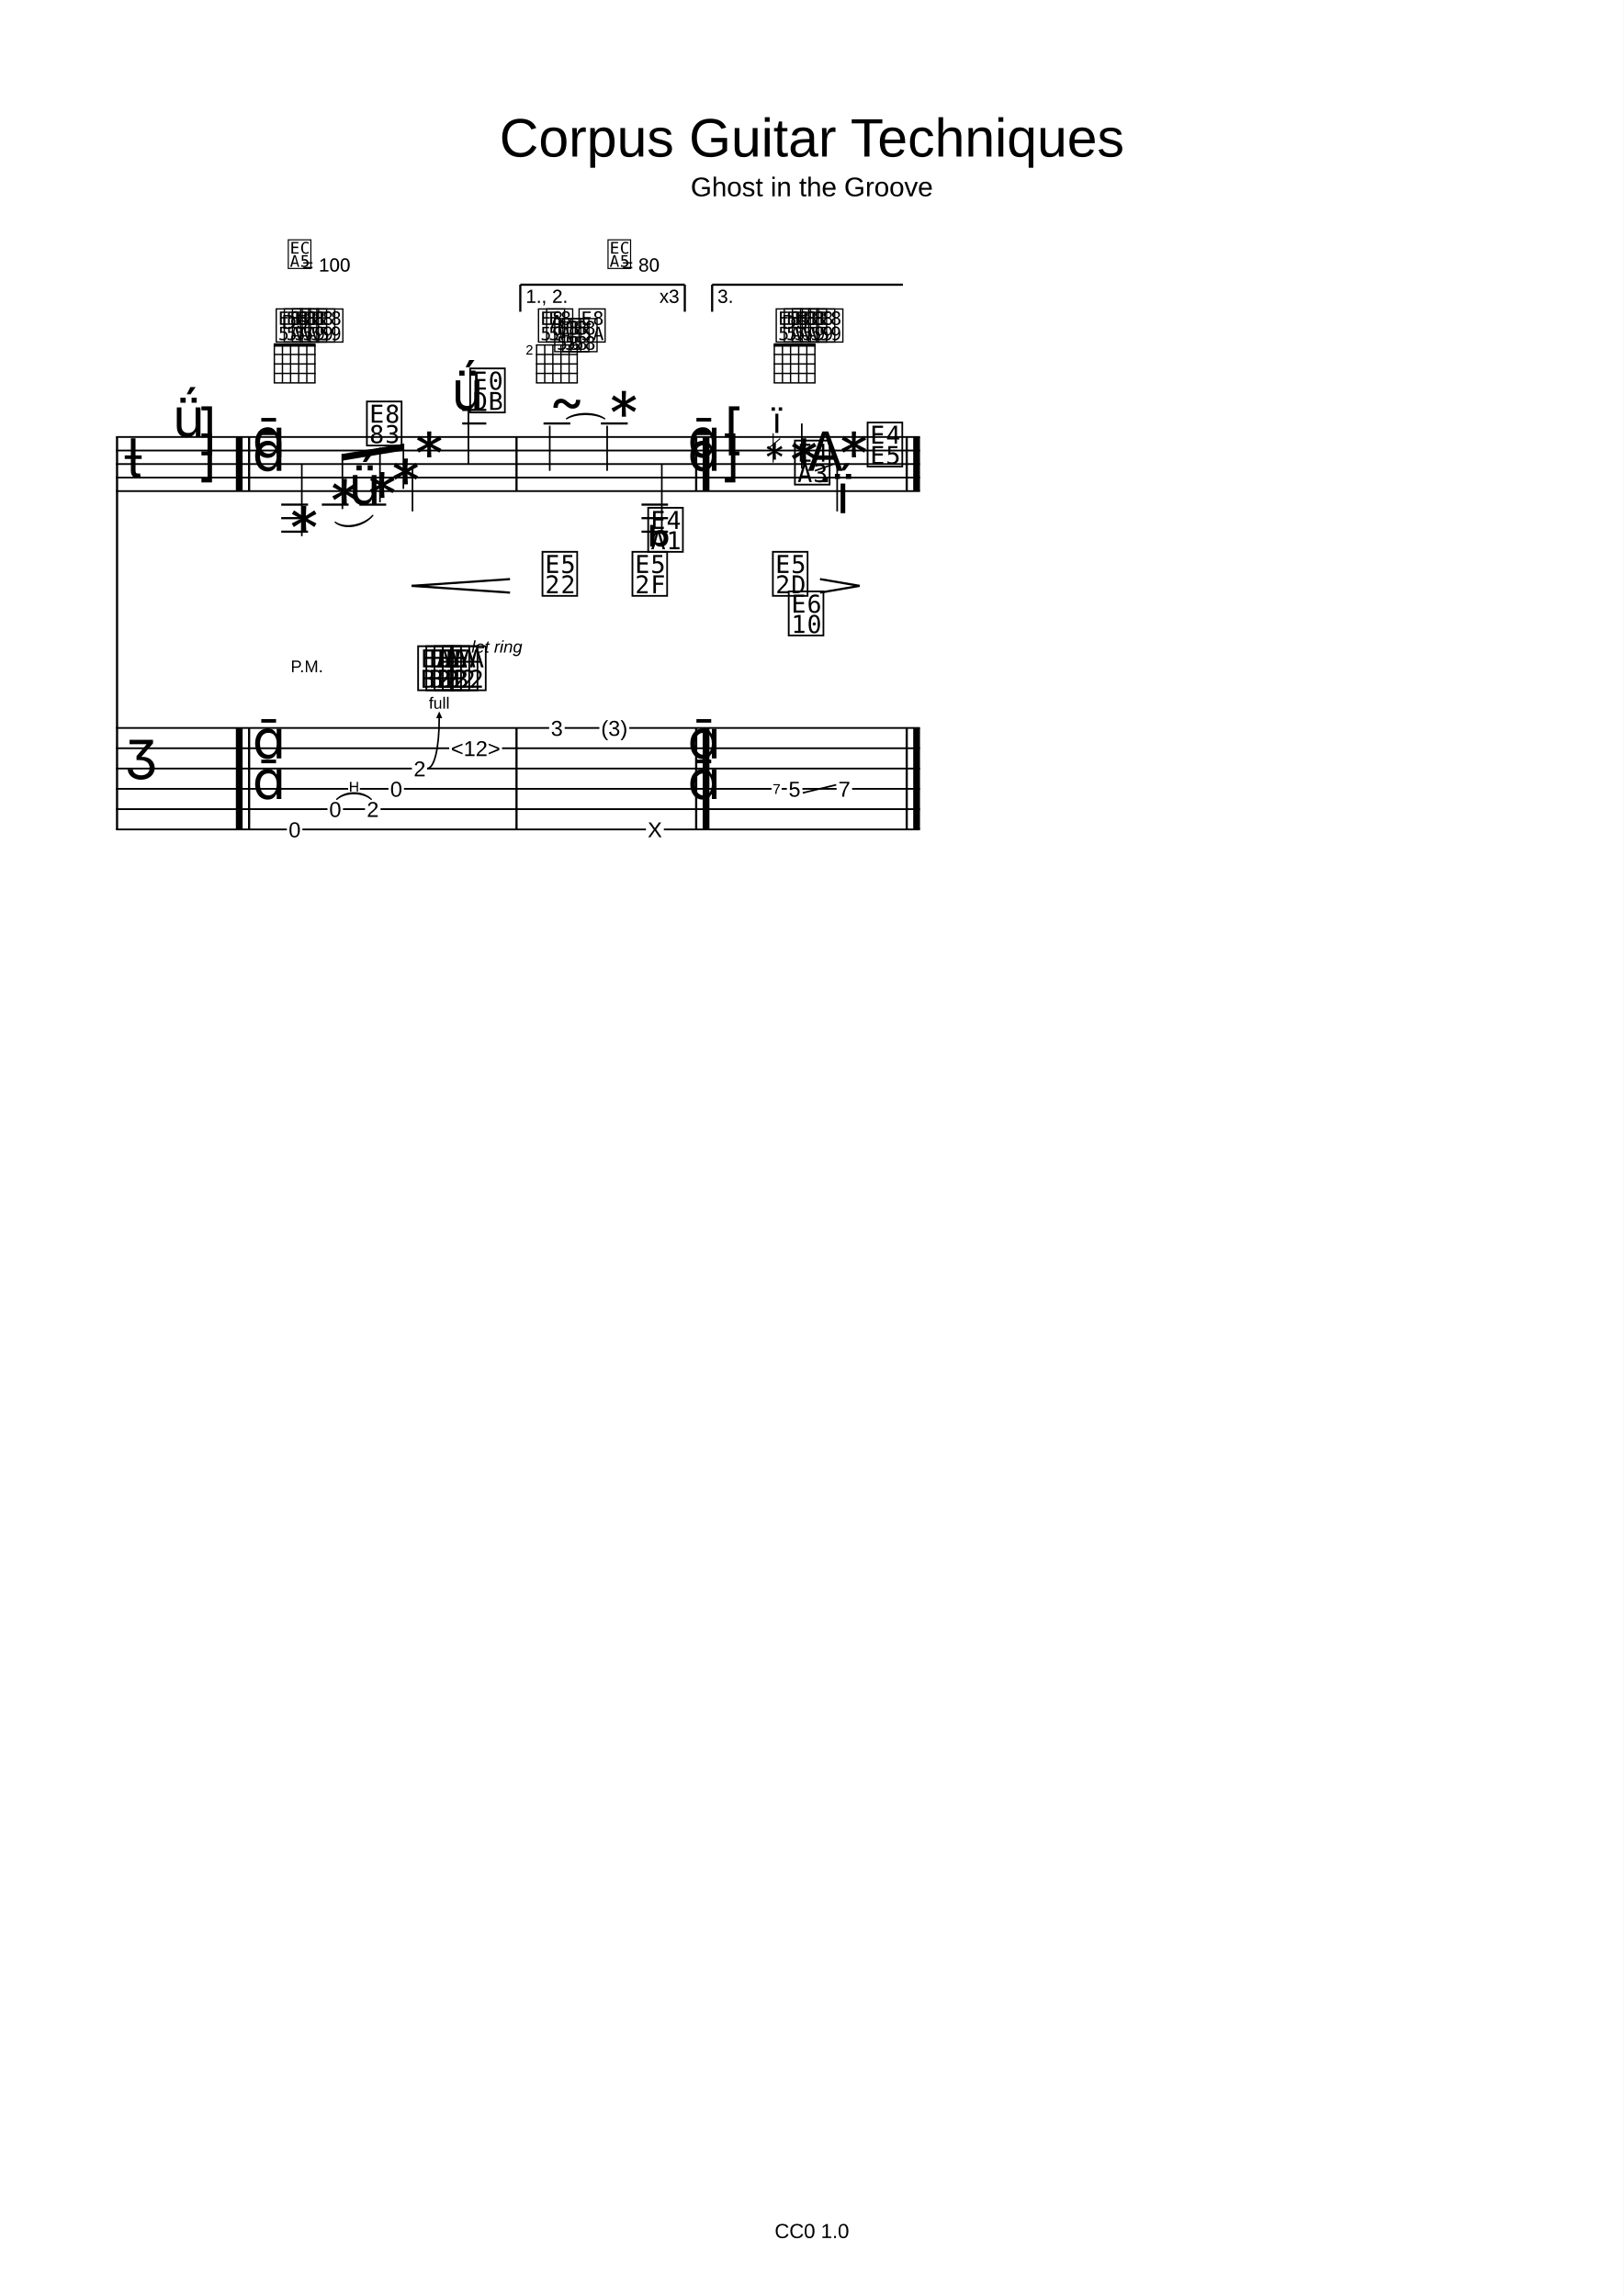
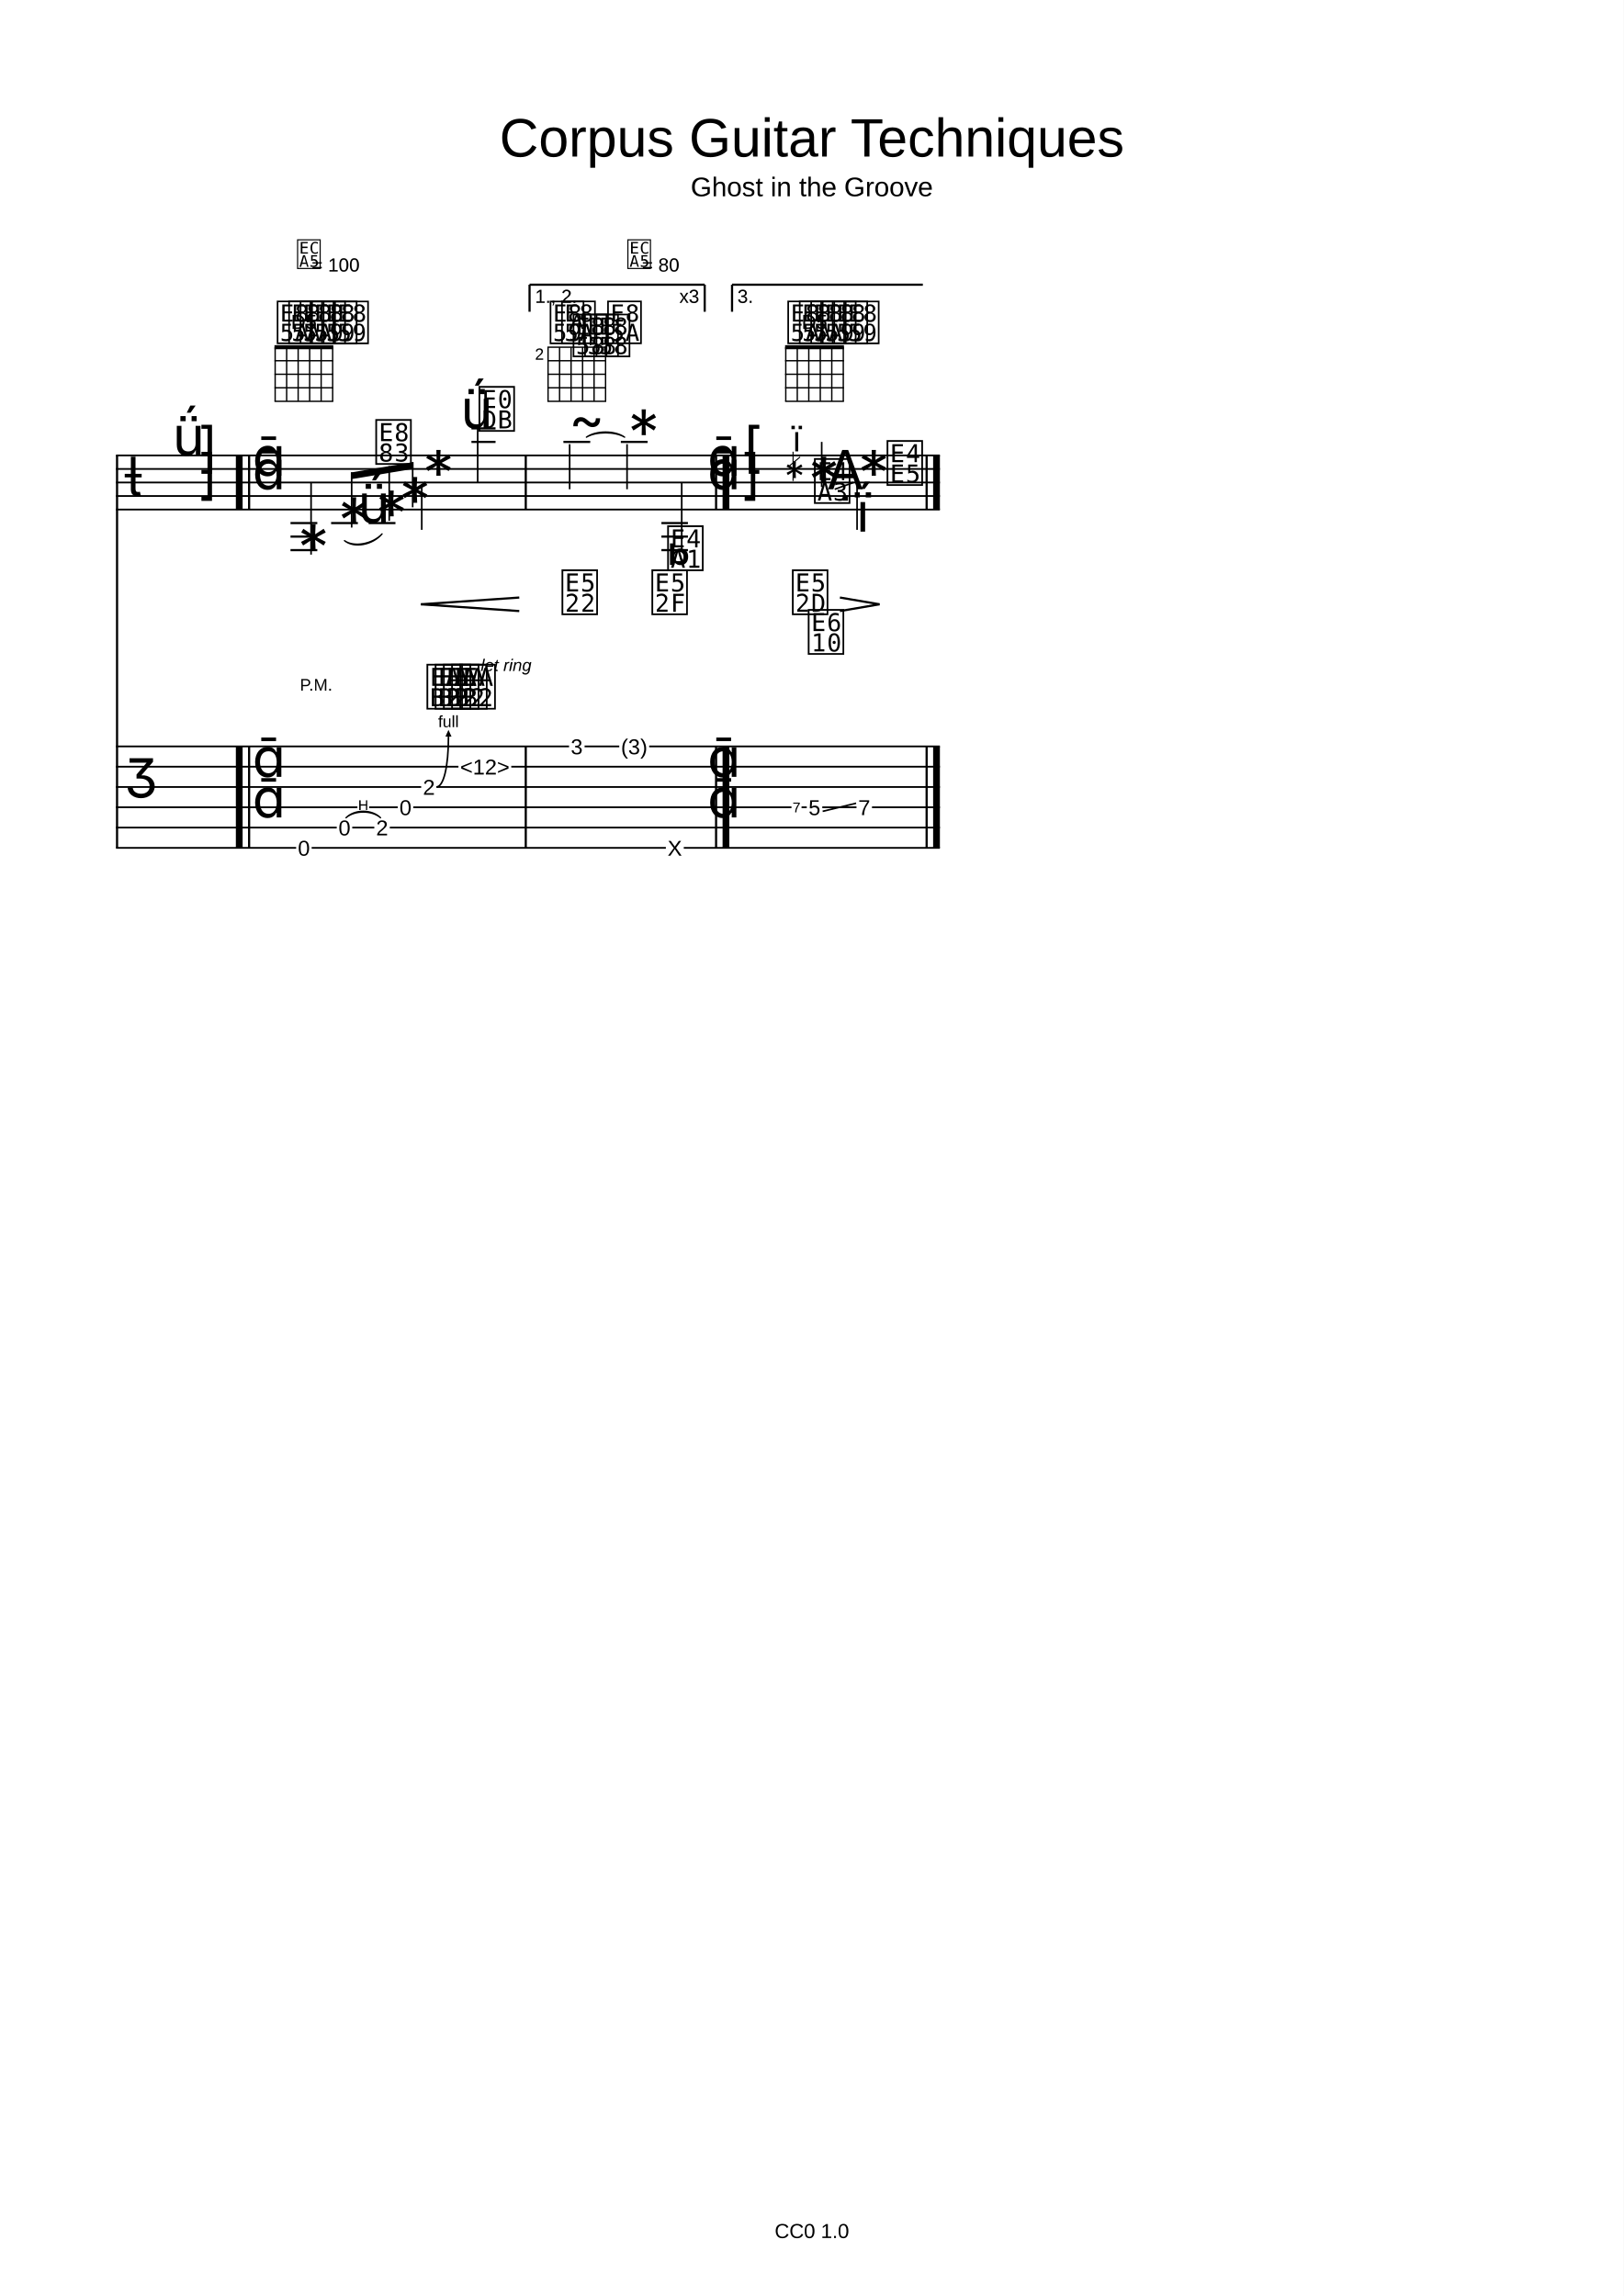
<svg xmlns="http://www.w3.org/2000/svg" width="1200" height="1697.143" viewBox="0 0 120 169.714">
  <style>@font-face{font-family:"Bravura";src:url("Bravura.otf")}text{font-family:"Bravura";font-size:4px}text.t{font-family:Arial,Helvetica,sans-serif}</style>
  <rect x="0" y="0" width="120" height="169.714" fill="white" />
  <g fill="black" stroke="black">
-     <line class="staffLine" x1="8.571" y1="32.301" x2="67.992" y2="32.301" stroke-width="0.13" />
-     <line class="staffLine" x1="8.571" y1="33.301" x2="67.992" y2="33.301" stroke-width="0.13" />
-     <line class="staffLine" x1="8.571" y1="34.301" x2="67.992" y2="34.301" stroke-width="0.13" />
-     <line class="staffLine" x1="8.571" y1="35.301" x2="67.992" y2="35.301" stroke-width="0.13" />
-     <line class="staffLine" x1="8.571" y1="36.301" x2="67.992" y2="36.301" stroke-width="0.13" />
-     <line class="barline" x1="17.681" y1="32.301" x2="17.681" y2="36.301" stroke-width="0.5" />
-     <line class="barline" x1="18.411" y1="32.301" x2="18.411" y2="36.301" stroke-width="0.16" />
-     <line class="ledgerLine" x1="20.785" y1="37.301" x2="22.765" y2="37.301" stroke-width="0.16" />
-     <line class="ledgerLine" x1="20.785" y1="38.301" x2="22.765" y2="38.301" stroke-width="0.16" />
-     <line class="ledgerLine" x1="20.785" y1="39.301" x2="22.765" y2="39.301" stroke-width="0.16" />
-     <line class="stem" x1="22.305" y1="39.633" x2="22.305" y2="34.301" stroke-width="0.12" />
-     <line class="ledgerLine" x1="23.785" y1="37.301" x2="25.765" y2="37.301" stroke-width="0.16" />
-     <line class="ledgerLine" x1="26.561" y1="37.301" x2="28.541" y2="37.301" stroke-width="0.16" />
-     <line class="stem" x1="30.485" y1="34.469" x2="30.485" y2="37.801" stroke-width="0.12" />
-     <line class="ledgerLine" x1="34.159" y1="31.301" x2="35.939" y2="31.301" stroke-width="0.16" />
-     <line class="ledgerLine" x1="34.159" y1="30.301" x2="35.939" y2="30.301" stroke-width="0.16" />
-     <line class="stem" x1="34.619" y1="30.301" x2="34.619" y2="34.301" stroke-width="0.12" />
-     <line class="stem" x1="25.305" y1="37.633" x2="25.305" y2="33.551" stroke-width="0.12" />
-     <line class="stem" x1="28.081" y1="37.133" x2="28.081" y2="33.089" stroke-width="0.12" />
-     <line class="stem" x1="29.813" y1="36.133" x2="29.813" y2="32.801" stroke-width="0.12" />
-     <line class="barline" x1="38.173" y1="32.301" x2="38.173" y2="36.301" stroke-width="0.16" />
-     <line class="ledgerLine" x1="40.169" y1="31.301" x2="42.149" y2="31.301" stroke-width="0.16" />
-     <line class="stem" x1="40.629" y1="31.469" x2="40.629" y2="34.801" stroke-width="0.12" />
-     <line class="ledgerLine" x1="44.411" y1="31.301" x2="46.391" y2="31.301" stroke-width="0.16" />
-     <line class="stem" x1="44.871" y1="31.469" x2="44.871" y2="34.801" stroke-width="0.12" />
-     <line class="ledgerLine" x1="47.411" y1="37.301" x2="49.371" y2="37.301" stroke-width="0.16" />
-     <line class="ledgerLine" x1="47.411" y1="38.301" x2="49.371" y2="38.301" stroke-width="0.16" />
-     <line class="ledgerLine" x1="47.411" y1="39.301" x2="49.371" y2="39.301" stroke-width="0.16" />
-     <line class="stem" x1="48.911" y1="39.357" x2="48.911" y2="34.301" stroke-width="0.12" />
-     <line class="barline" x1="51.451" y1="32.301" x2="51.451" y2="36.301" stroke-width="0.16" />
-     <line class="barline" x1="52.181" y1="32.301" x2="52.181" y2="36.301" stroke-width="0.5" />
-     <line class="stem" x1="59.257" y1="34.633" x2="59.257" y2="31.301" stroke-width="0.12" />
-     <line class="stem" x1="57.139" y1="34.192" x2="57.139" y2="32.026" stroke-width="0.078" />
-     <line class="flag" x1="56.879" y1="33.066" x2="57.659" y2="32.416" stroke-width="0.078" />
-     <line class="stem" x1="61.871" y1="34.469" x2="61.871" y2="37.801" stroke-width="0.12" />
-     <line class="slide" x1="60.217" y1="34.801" x2="61.611" y2="34.301" stroke-width="0.12" />
-     <line class="barline" x1="67.012" y1="32.301" x2="67.012" y2="36.301" stroke-width="0.16" />
-     <line class="barline" x1="67.742" y1="32.301" x2="67.742" y2="36.301" stroke-width="0.5" />
-     <line class="chord" x1="23.275" y1="25.501" x2="23.275" y2="28.301" stroke-width="0.1" />
-     <line class="chord" x1="22.675" y1="25.501" x2="22.675" y2="28.301" stroke-width="0.1" />
-     <line class="chord" x1="22.075" y1="25.501" x2="22.075" y2="28.301" stroke-width="0.1" />
-     <line class="chord" x1="21.475" y1="25.501" x2="21.475" y2="28.301" stroke-width="0.1" />
-     <line class="chord" x1="20.875" y1="25.501" x2="20.875" y2="28.301" stroke-width="0.1" />
-     <line class="chord" x1="20.275" y1="25.501" x2="20.275" y2="28.301" stroke-width="0.1" />
-     <line class="chord" x1="20.225" y1="25.501" x2="23.325" y2="25.501" stroke-width="0.25" />
-     <line class="chord" x1="20.225" y1="26.201" x2="23.325" y2="26.201" stroke-width="0.1" />
-     <line class="chord" x1="20.225" y1="26.901" x2="23.325" y2="26.901" stroke-width="0.1" />
-     <line class="chord" x1="20.225" y1="27.601" x2="23.325" y2="27.601" stroke-width="0.1" />
-     <line class="chord" x1="20.225" y1="28.301" x2="23.325" y2="28.301" stroke-width="0.1" />
-     <line class="chord" x1="42.659" y1="25.501" x2="42.659" y2="28.301" stroke-width="0.1" />
-     <line class="chord" x1="42.059" y1="25.501" x2="42.059" y2="28.301" stroke-width="0.1" />
-     <line class="chord" x1="41.459" y1="25.501" x2="41.459" y2="28.301" stroke-width="0.1" />
-     <line class="chord" x1="40.859" y1="25.501" x2="40.859" y2="28.301" stroke-width="0.1" />
-     <line class="chord" x1="40.259" y1="25.501" x2="40.259" y2="28.301" stroke-width="0.1" />
-     <line class="chord" x1="39.659" y1="25.501" x2="39.659" y2="28.301" stroke-width="0.1" />
-     <line class="chord" x1="39.609" y1="25.501" x2="42.709" y2="25.501" stroke-width="0.1" />
-     <line class="chord" x1="39.609" y1="26.201" x2="42.709" y2="26.201" stroke-width="0.1" />
-     <line class="chord" x1="39.609" y1="26.901" x2="42.709" y2="26.901" stroke-width="0.1" />
-     <line class="chord" x1="39.609" y1="27.601" x2="42.709" y2="27.601" stroke-width="0.1" />
-     <line class="chord" x1="39.609" y1="28.301" x2="42.709" y2="28.301" stroke-width="0.1" />
-     <line class="chord" x1="60.227" y1="25.501" x2="60.227" y2="28.301" stroke-width="0.1" />
-     <line class="chord" x1="59.627" y1="25.501" x2="59.627" y2="28.301" stroke-width="0.1" />
-     <line class="chord" x1="59.027" y1="25.501" x2="59.027" y2="28.301" stroke-width="0.1" />
-     <line class="chord" x1="58.427" y1="25.501" x2="58.427" y2="28.301" stroke-width="0.1" />
-     <line class="chord" x1="57.827" y1="25.501" x2="57.827" y2="28.301" stroke-width="0.1" />
-     <line class="chord" x1="57.227" y1="25.501" x2="57.227" y2="28.301" stroke-width="0.1" />
-     <line class="chord" x1="57.177" y1="25.501" x2="60.277" y2="25.501" stroke-width="0.25" />
-     <line class="chord" x1="57.177" y1="26.201" x2="60.277" y2="26.201" stroke-width="0.1" />
-     <line class="chord" x1="57.177" y1="26.901" x2="60.277" y2="26.901" stroke-width="0.1" />
-     <line class="chord" x1="57.177" y1="27.601" x2="60.277" y2="27.601" stroke-width="0.1" />
-     <line class="chord" x1="57.177" y1="28.301" x2="60.277" y2="28.301" stroke-width="0.1" />
-     <line class="hairpin" x1="30.425" y1="43.305" x2="37.693" y2="42.805" stroke-width="0.16" />
-     <line class="hairpin" x1="30.425" y1="43.305" x2="37.693" y2="43.805" stroke-width="0.16" />
-     <line class="hairpin" x1="60.603" y1="42.805" x2="63.532" y2="43.305" stroke-width="0.16" />
-     <line class="hairpin" x1="60.603" y1="43.805" x2="63.532" y2="43.305" stroke-width="0.16" />
-     <line class="staffLine" x1="8.571" y1="53.809" x2="67.992" y2="53.809" stroke-width="0.13" />
-     <line class="staffLine" x1="8.571" y1="55.309" x2="67.992" y2="55.309" stroke-width="0.13" />
-     <line class="staffLine" x1="8.571" y1="56.809" x2="67.992" y2="56.809" stroke-width="0.13" />
-     <line class="staffLine" x1="8.571" y1="58.309" x2="67.992" y2="58.309" stroke-width="0.13" />
-     <line class="staffLine" x1="8.571" y1="59.809" x2="67.992" y2="59.809" stroke-width="0.13" />
-     <line class="staffLine" x1="8.571" y1="61.309" x2="67.992" y2="61.309" stroke-width="0.13" />
-     <line class="barline" x1="17.681" y1="53.809" x2="17.681" y2="61.309" stroke-width="0.5" />
-     <line class="barline" x1="18.411" y1="53.809" x2="18.411" y2="61.309" stroke-width="0.16" />
-     <line class="barline" x1="38.173" y1="53.809" x2="38.173" y2="61.309" stroke-width="0.16" />
-     <line class="barline" x1="51.451" y1="53.809" x2="51.451" y2="61.309" stroke-width="0.16" />
-     <line class="barline" x1="52.181" y1="53.809" x2="52.181" y2="61.309" stroke-width="0.5" />
-     <line class="slide" x1="59.322" y1="58.609" x2="61.806" y2="58.009" stroke-width="0.12" />
-     <line class="barline" x1="67.012" y1="53.809" x2="67.012" y2="61.309" stroke-width="0.16" />
-     <line class="barline" x1="67.742" y1="53.809" x2="67.742" y2="61.309" stroke-width="0.5" />
-     <line class="volta" x1="38.453" y1="21.044" x2="50.611" y2="21.044" stroke-width="0.16" />
-     <line class="volta" x1="38.453" y1="21.044" x2="38.453" y2="23.044" stroke-width="0.16" />
-     <line class="volta" x1="50.611" y1="21.044" x2="50.611" y2="23.044" stroke-width="0.16" />
-     <line class="volta" x1="52.631" y1="21.044" x2="66.732" y2="21.044" stroke-width="0.16" />
-     <line class="volta" x1="52.631" y1="21.044" x2="52.631" y2="23.044" stroke-width="0.16" />
-     <line class="barline" x1="8.651" y1="32.301" x2="8.651" y2="61.309" stroke-width="0.16" />
-     <polygon class="beam" stroke="none" points="25.245,33.561 29.873,32.791 29.873,33.291 25.245,34.061" />
-     <text class="clef" x="9.171" y="35.301" stroke="none"></text>
-     <text class="keySignature" x="12.755" y="32.301" stroke="none"></text>
-     <text class="timeSignature" x="14.651" y="33.301" stroke="none"></text>
-     <text class="timeSignature" x="14.651" y="35.301" stroke="none"></text>
-     <text class="repeat" x="18.651" y="33.801" stroke="none"></text>
-     <text class="repeat" x="18.651" y="34.801" stroke="none"></text>
-     <text class="notehead" x="21.185" y="39.801" stroke="none"></text>
-     <text class="notehead" x="24.185" y="37.801" stroke="none"></text>
-     <text class="notehead" x="26.961" y="37.301" stroke="none"></text>
-     <text class="accidental" x="25.765" y="37.301" stroke="none"></text>
-     <text class="notehead" x="28.693" y="36.301" stroke="none"></text>
-     <text class="notehead" x="30.425" y="34.301" stroke="none"></text>
-     <text class="notehead" x="34.559" y="30.301" stroke="none"></text>
-     <text class="accidental" x="33.363" y="30.301" stroke="none"></text>
-     <text class="tuplet" x="26.927" y="32.744" stroke="none"></text>
-     <text class="notehead" x="40.569" y="31.301" stroke="none"></text>
-     <text class="notehead" x="44.811" y="31.301" stroke="none"></text>
-     <text class="notehead" x="47.811" y="39.801" stroke="none"></text>
-     <text class="articulation" x="47.713" y="40.601" stroke="none"></text>
-     <text class="repeat" x="50.811" y="33.801" stroke="none"></text>
-     <text class="repeat" x="50.811" y="34.801" stroke="none"></text>
-     <text class="timeSignature" x="53.429" y="33.301" stroke="none"></text>
-     <text class="timeSignature" x="53.331" y="35.301" stroke="none"></text>
-     <text class="notehead" x="58.137" y="34.801" stroke="none"></text>
-     <text class="dot" x="59.617" y="34.801" stroke="none"></text>
-     <text class="notehead" x="56.411" y="34.301" style="font-size:2.6px" stroke="none"></text>
-     <text class="flag" x="57.1" y="32" style="font-size:2.6px" stroke="none"></text>
-     <text class="articulation" x="58.559" y="35.633" stroke="none"></text>
-     <text class="notehead" x="61.811" y="34.301" stroke="none"></text>
-     <text class="flag" x="61.811" y="37.933" stroke="none"></text>
-     <text class="rest" x="63.928" y="34.301" stroke="none"></text>
-     <text class="chord" x="23.273" y="25.141" style="font-size:3px" stroke="none"></text>
-     <text class="chord" x="22.673" y="25.141" style="font-size:3px" stroke="none"></text>
-     <text class="chord" x="22.073" y="25.141" style="font-size:3px" stroke="none"></text>
-     <text class="chord" x="21.473" y="25.138" style="font-size:3px" stroke="none"></text>
-     <text class="chord" x="20.873" y="25.138" style="font-size:3px" stroke="none"></text>
-     <text class="chord" x="20.273" y="25.138" style="font-size:3px" stroke="none"></text>
-     <text class="chord" x="42.657" y="25.138" style="font-size:3px" stroke="none"></text>
-     <text class="chord" x="42.057" y="25.853" style="font-size:3px" stroke="none"></text>
-     <text class="chord" x="41.457" y="25.853" style="font-size:3px" stroke="none"></text>
-     <text class="chord" x="40.857" y="25.853" style="font-size:3px" stroke="none"></text>
-     <text class="chord" x="40.257" y="25.138" style="font-size:3px" stroke="none"></text>
-     <text class="chord" x="39.657" y="25.141" style="font-size:3px" stroke="none"></text>
-     <text class="chord" x="60.225" y="25.141" style="font-size:3px" stroke="none"></text>
-     <text class="chord" x="59.625" y="25.141" style="font-size:3px" stroke="none"></text>
-     <text class="chord" x="59.025" y="25.141" style="font-size:3px" stroke="none"></text>
-     <text class="chord" x="58.425" y="25.138" style="font-size:3px" stroke="none"></text>
-     <text class="chord" x="57.825" y="25.138" style="font-size:3px" stroke="none"></text>
-     <text class="chord" x="57.225" y="25.138" style="font-size:3px" stroke="none"></text>
-     <text class="dynamic" x="39.903" y="43.853" stroke="none"></text>
-     <text class="dynamic" x="46.549" y="43.853" stroke="none"></text>
-     <text class="dynamic" x="56.931" y="43.853" stroke="none"></text>
-     <text class="clef" x="9.183" y="57.591" stroke="none"></text>
-     <text class="repeat" x="18.651" y="56.059" stroke="none"></text>
-     <text class="repeat" x="18.651" y="59.059" stroke="none"></text>
-     <text class="repeat" x="50.811" y="56.059" stroke="none"></text>
-     <text class="repeat" x="50.811" y="59.059" stroke="none"></text>
-     <text class="vibrato" x="30.711" y="50.835" stroke="none"></text>
-     <text class="vibrato" x="31.319" y="50.835" stroke="none"></text>
-     <text class="vibrato" x="31.927" y="50.835" stroke="none"></text>
-     <text class="vibrato" x="32.535" y="50.835" stroke="none"></text>
-     <text class="vibrato" x="33.143" y="50.835" stroke="none"></text>
-     <text class="technique" x="58.103" y="46.785" stroke="none"></text>
-     <text class="tempo" x="21.185" y="19.72" style="font-size:2.6px" stroke="none"></text>
-     <text class="tempo" x="44.811" y="19.72" style="font-size:2.6px" stroke="none"></text>
+     <line class="staffLine" x1="8.571" y1="33.664" x2="69.463" y2="33.664" stroke-width="0.13" />
+     <line class="staffLine" x1="8.571" y1="34.664" x2="69.463" y2="34.664" stroke-width="0.13" />
+     <line class="staffLine" x1="8.571" y1="35.664" x2="69.463" y2="35.664" stroke-width="0.13" />
+     <line class="staffLine" x1="8.571" y1="36.664" x2="69.463" y2="36.664" stroke-width="0.13" />
+     <line class="staffLine" x1="8.571" y1="37.664" x2="69.463" y2="37.664" stroke-width="0.13" />
+     <line class="barline" x1="17.681" y1="33.664" x2="17.681" y2="37.664" stroke-width="0.5" />
+     <line class="barline" x1="18.411" y1="33.664" x2="18.411" y2="37.664" stroke-width="0.16" />
+     <line class="ledgerLine" x1="21.47" y1="38.664" x2="23.45" y2="38.664" stroke-width="0.16" />
+     <line class="ledgerLine" x1="21.47" y1="39.664" x2="23.45" y2="39.664" stroke-width="0.16" />
+     <line class="ledgerLine" x1="21.47" y1="40.664" x2="23.45" y2="40.664" stroke-width="0.16" />
+     <line class="stem" x1="22.99" y1="40.996" x2="22.99" y2="35.664" stroke-width="0.12" />
+     <line class="ledgerLine" x1="24.47" y1="38.664" x2="26.45" y2="38.664" stroke-width="0.16" />
+     <line class="ledgerLine" x1="27.246" y1="38.664" x2="29.226" y2="38.664" stroke-width="0.16" />
+     <line class="stem" x1="31.17" y1="35.832" x2="31.17" y2="39.164" stroke-width="0.12" />
+     <line class="ledgerLine" x1="34.843" y1="32.664" x2="36.623" y2="32.664" stroke-width="0.16" />
+     <line class="ledgerLine" x1="34.843" y1="31.664" x2="36.623" y2="31.664" stroke-width="0.16" />
+     <line class="stem" x1="35.303" y1="31.664" x2="35.303" y2="35.664" stroke-width="0.12" />
+     <line class="stem" x1="25.99" y1="38.996" x2="25.99" y2="34.914" stroke-width="0.12" />
+     <line class="stem" x1="28.766" y1="38.496" x2="28.766" y2="34.452" stroke-width="0.12" />
+     <line class="stem" x1="30.498" y1="37.496" x2="30.498" y2="34.164" stroke-width="0.12" />
+     <line class="barline" x1="38.857" y1="33.664" x2="38.857" y2="37.664" stroke-width="0.16" />
+     <line class="ledgerLine" x1="41.64" y1="32.664" x2="43.62" y2="32.664" stroke-width="0.16" />
+     <line class="stem" x1="42.1" y1="32.832" x2="42.1" y2="36.164" stroke-width="0.12" />
+     <line class="ledgerLine" x1="45.882" y1="32.664" x2="47.862" y2="32.664" stroke-width="0.16" />
+     <line class="stem" x1="46.342" y1="32.832" x2="46.342" y2="36.164" stroke-width="0.12" />
+     <line class="ledgerLine" x1="48.882" y1="38.664" x2="50.842" y2="38.664" stroke-width="0.16" />
+     <line class="ledgerLine" x1="48.882" y1="39.664" x2="50.842" y2="39.664" stroke-width="0.16" />
+     <line class="ledgerLine" x1="48.882" y1="40.664" x2="50.842" y2="40.664" stroke-width="0.16" />
+     <line class="stem" x1="50.382" y1="40.72" x2="50.382" y2="35.664" stroke-width="0.12" />
+     <line class="barline" x1="52.922" y1="33.664" x2="52.922" y2="37.664" stroke-width="0.16" />
+     <line class="barline" x1="53.652" y1="33.664" x2="53.652" y2="37.664" stroke-width="0.5" />
+     <line class="stem" x1="60.728" y1="35.996" x2="60.728" y2="32.664" stroke-width="0.12" />
+     <line class="stem" x1="58.61" y1="35.555" x2="58.61" y2="33.389" stroke-width="0.078" />
+     <line class="flag" x1="58.35" y1="34.429" x2="59.13" y2="33.779" stroke-width="0.078" />
+     <line class="stem" x1="63.342" y1="35.832" x2="63.342" y2="39.164" stroke-width="0.12" />
+     <line class="slide" x1="61.688" y1="36.164" x2="63.082" y2="35.664" stroke-width="0.12" />
+     <line class="barline" x1="68.483" y1="33.664" x2="68.483" y2="37.664" stroke-width="0.16" />
+     <line class="barline" x1="69.213" y1="33.664" x2="69.213" y2="37.664" stroke-width="0.5" />
+     <line class="chord" x1="24.585" y1="25.664" x2="24.585" y2="29.664" stroke-width="0.1" />
+     <line class="chord" x1="23.735" y1="25.664" x2="23.735" y2="29.664" stroke-width="0.1" />
+     <line class="chord" x1="22.885" y1="25.664" x2="22.885" y2="29.664" stroke-width="0.1" />
+     <line class="chord" x1="22.035" y1="25.664" x2="22.035" y2="29.664" stroke-width="0.1" />
+     <line class="chord" x1="21.185" y1="25.664" x2="21.185" y2="29.664" stroke-width="0.1" />
+     <line class="chord" x1="20.335" y1="25.664" x2="20.335" y2="29.664" stroke-width="0.1" />
+     <line class="chord" x1="20.285" y1="25.664" x2="24.635" y2="25.664" stroke-width="0.3" />
+     <line class="chord" x1="20.285" y1="26.664" x2="24.635" y2="26.664" stroke-width="0.1" />
+     <line class="chord" x1="20.285" y1="27.664" x2="24.635" y2="27.664" stroke-width="0.1" />
+     <line class="chord" x1="20.285" y1="28.664" x2="24.635" y2="28.664" stroke-width="0.1" />
+     <line class="chord" x1="20.285" y1="29.664" x2="24.635" y2="29.664" stroke-width="0.1" />
+     <line class="chord" x1="44.755" y1="25.664" x2="44.755" y2="29.664" stroke-width="0.1" />
+     <line class="chord" x1="43.905" y1="25.664" x2="43.905" y2="29.664" stroke-width="0.1" />
+     <line class="chord" x1="43.055" y1="25.664" x2="43.055" y2="29.664" stroke-width="0.1" />
+     <line class="chord" x1="42.205" y1="25.664" x2="42.205" y2="29.664" stroke-width="0.1" />
+     <line class="chord" x1="41.355" y1="25.664" x2="41.355" y2="29.664" stroke-width="0.1" />
+     <line class="chord" x1="40.505" y1="25.664" x2="40.505" y2="29.664" stroke-width="0.1" />
+     <line class="chord" x1="40.455" y1="25.664" x2="44.805" y2="25.664" stroke-width="0.1" />
+     <line class="chord" x1="40.455" y1="26.664" x2="44.805" y2="26.664" stroke-width="0.1" />
+     <line class="chord" x1="40.455" y1="27.664" x2="44.805" y2="27.664" stroke-width="0.1" />
+     <line class="chord" x1="40.455" y1="28.664" x2="44.805" y2="28.664" stroke-width="0.1" />
+     <line class="chord" x1="40.455" y1="29.664" x2="44.805" y2="29.664" stroke-width="0.1" />
+     <line class="chord" x1="62.323" y1="25.664" x2="62.323" y2="29.664" stroke-width="0.1" />
+     <line class="chord" x1="61.473" y1="25.664" x2="61.473" y2="29.664" stroke-width="0.1" />
+     <line class="chord" x1="60.623" y1="25.664" x2="60.623" y2="29.664" stroke-width="0.1" />
+     <line class="chord" x1="59.773" y1="25.664" x2="59.773" y2="29.664" stroke-width="0.1" />
+     <line class="chord" x1="58.923" y1="25.664" x2="58.923" y2="29.664" stroke-width="0.1" />
+     <line class="chord" x1="58.073" y1="25.664" x2="58.073" y2="29.664" stroke-width="0.1" />
+     <line class="chord" x1="58.023" y1="25.664" x2="62.373" y2="25.664" stroke-width="0.3" />
+     <line class="chord" x1="58.023" y1="26.664" x2="62.373" y2="26.664" stroke-width="0.1" />
+     <line class="chord" x1="58.023" y1="27.664" x2="62.373" y2="27.664" stroke-width="0.1" />
+     <line class="chord" x1="58.023" y1="28.664" x2="62.373" y2="28.664" stroke-width="0.1" />
+     <line class="chord" x1="58.023" y1="29.664" x2="62.373" y2="29.664" stroke-width="0.1" />
+     <line class="hairpin" x1="31.11" y1="44.668" x2="38.377" y2="44.168" stroke-width="0.16" />
+     <line class="hairpin" x1="31.11" y1="44.668" x2="38.377" y2="45.168" stroke-width="0.16" />
+     <line class="hairpin" x1="62.074" y1="44.168" x2="65.003" y2="44.668" stroke-width="0.16" />
+     <line class="hairpin" x1="62.074" y1="45.168" x2="65.003" y2="44.668" stroke-width="0.16" />
+     <line class="staffLine" x1="8.571" y1="55.172" x2="69.463" y2="55.172" stroke-width="0.13" />
+     <line class="staffLine" x1="8.571" y1="56.672" x2="69.463" y2="56.672" stroke-width="0.13" />
+     <line class="staffLine" x1="8.571" y1="58.172" x2="69.463" y2="58.172" stroke-width="0.13" />
+     <line class="staffLine" x1="8.571" y1="59.672" x2="69.463" y2="59.672" stroke-width="0.13" />
+     <line class="staffLine" x1="8.571" y1="61.172" x2="69.463" y2="61.172" stroke-width="0.13" />
+     <line class="staffLine" x1="8.571" y1="62.672" x2="69.463" y2="62.672" stroke-width="0.13" />
+     <line class="barline" x1="17.681" y1="55.172" x2="17.681" y2="62.672" stroke-width="0.5" />
+     <line class="barline" x1="18.411" y1="55.172" x2="18.411" y2="62.672" stroke-width="0.16" />
+     <line class="barline" x1="38.857" y1="55.172" x2="38.857" y2="62.672" stroke-width="0.16" />
+     <line class="barline" x1="52.922" y1="55.172" x2="52.922" y2="62.672" stroke-width="0.16" />
+     <line class="barline" x1="53.652" y1="55.172" x2="53.652" y2="62.672" stroke-width="0.5" />
+     <line class="slide" x1="60.792" y1="59.972" x2="63.277" y2="59.372" stroke-width="0.12" />
+     <line class="barline" x1="68.483" y1="55.172" x2="68.483" y2="62.672" stroke-width="0.16" />
+     <line class="barline" x1="69.213" y1="55.172" x2="69.213" y2="62.672" stroke-width="0.5" />
+     <line class="volta" x1="39.137" y1="21.044" x2="52.082" y2="21.044" stroke-width="0.16" />
+     <line class="volta" x1="39.137" y1="21.044" x2="39.137" y2="23.044" stroke-width="0.16" />
+     <line class="volta" x1="52.082" y1="21.044" x2="52.082" y2="23.044" stroke-width="0.16" />
+     <line class="volta" x1="54.102" y1="21.044" x2="68.203" y2="21.044" stroke-width="0.16" />
+     <line class="volta" x1="54.102" y1="21.044" x2="54.102" y2="23.044" stroke-width="0.16" />
+     <line class="barline" x1="8.651" y1="33.664" x2="8.651" y2="62.672" stroke-width="0.16" />
+     <polygon class="beam" stroke="none" points="25.93,34.924 30.558,34.154 30.558,34.654 25.93,35.424" />
+     <text class="clef" x="9.171" y="36.664" stroke="none"></text>
+     <text class="keySignature" x="12.755" y="33.664" stroke="none"></text>
+     <text class="timeSignature" x="14.651" y="34.664" stroke="none"></text>
+     <text class="timeSignature" x="14.651" y="36.664" stroke="none"></text>
+     <text class="repeat" x="18.651" y="35.164" stroke="none"></text>
+     <text class="repeat" x="18.651" y="36.164" stroke="none"></text>
+     <text class="notehead" x="21.87" y="41.164" stroke="none"></text>
+     <text class="notehead" x="24.87" y="39.164" stroke="none"></text>
+     <text class="notehead" x="27.646" y="38.664" stroke="none"></text>
+     <text class="accidental" x="26.45" y="38.664" stroke="none"></text>
+     <text class="notehead" x="29.378" y="37.664" stroke="none"></text>
+     <text class="notehead" x="31.11" y="35.664" stroke="none"></text>
+     <text class="notehead" x="35.243" y="31.664" stroke="none"></text>
+     <text class="accidental" x="34.047" y="31.664" stroke="none"></text>
+     <text class="tuplet" x="27.612" y="34.107" stroke="none"></text>
+     <text class="notehead" x="42.04" y="32.664" stroke="none"></text>
+     <text class="notehead" x="46.282" y="32.664" stroke="none"></text>
+     <text class="notehead" x="49.282" y="41.164" stroke="none"></text>
+     <text class="articulation" x="49.184" y="41.964" stroke="none"></text>
+     <text class="repeat" x="52.282" y="35.164" stroke="none"></text>
+     <text class="repeat" x="52.282" y="36.164" stroke="none"></text>
+     <text class="timeSignature" x="54.9" y="34.664" stroke="none"></text>
+     <text class="timeSignature" x="54.802" y="36.664" stroke="none"></text>
+     <text class="notehead" x="59.608" y="36.164" stroke="none"></text>
+     <text class="dot" x="61.088" y="36.164" stroke="none"></text>
+     <text class="notehead" x="57.882" y="35.664" style="font-size:2.6px" stroke="none"></text>
+     <text class="flag" x="58.571" y="33.363" style="font-size:2.6px" stroke="none"></text>
+     <text class="articulation" x="60.03" y="36.996" stroke="none"></text>
+     <text class="notehead" x="63.282" y="35.664" stroke="none"></text>
+     <text class="flag" x="63.282" y="39.296" stroke="none"></text>
+     <text class="rest" x="65.399" y="35.664" stroke="none"></text>
+     <text class="chord" x="24.583" y="25.198" style="font-size:3.8px" stroke="none"></text>
+     <text class="chord" x="23.733" y="25.198" style="font-size:3.8px" stroke="none"></text>
+     <text class="chord" x="22.883" y="25.198" style="font-size:3.8px" stroke="none"></text>
+     <text class="chord" x="22.033" y="25.194" style="font-size:3.8px" stroke="none"></text>
+     <text class="chord" x="21.183" y="25.194" style="font-size:3.8px" stroke="none"></text>
+     <text class="chord" x="20.333" y="25.194" style="font-size:3.8px" stroke="none"></text>
+     <text class="chord" x="44.753" y="25.194" style="font-size:3.8px" stroke="none"></text>
+     <text class="chord" x="43.903" y="26.166" style="font-size:3.8px" stroke="none"></text>
+     <text class="chord" x="43.053" y="26.166" style="font-size:3.8px" stroke="none"></text>
+     <text class="chord" x="42.203" y="26.166" style="font-size:3.8px" stroke="none"></text>
+     <text class="chord" x="41.353" y="25.194" style="font-size:3.8px" stroke="none"></text>
+     <text class="chord" x="40.503" y="25.198" style="font-size:3.8px" stroke="none"></text>
+     <text class="chord" x="62.321" y="25.198" style="font-size:3.8px" stroke="none"></text>
+     <text class="chord" x="61.471" y="25.198" style="font-size:3.8px" stroke="none"></text>
+     <text class="chord" x="60.621" y="25.198" style="font-size:3.8px" stroke="none"></text>
+     <text class="chord" x="59.771" y="25.194" style="font-size:3.8px" stroke="none"></text>
+     <text class="chord" x="58.921" y="25.194" style="font-size:3.8px" stroke="none"></text>
+     <text class="chord" x="58.071" y="25.194" style="font-size:3.8px" stroke="none"></text>
+     <text class="dynamic" x="41.374" y="45.216" stroke="none"></text>
+     <text class="dynamic" x="48.02" y="45.216" stroke="none"></text>
+     <text class="dynamic" x="58.402" y="45.216" stroke="none"></text>
+     <text class="clef" x="9.183" y="58.954" stroke="none"></text>
+     <text class="repeat" x="18.651" y="57.422" stroke="none"></text>
+     <text class="repeat" x="18.651" y="60.422" stroke="none"></text>
+     <text class="repeat" x="52.282" y="57.422" stroke="none"></text>
+     <text class="repeat" x="52.282" y="60.422" stroke="none"></text>
+     <text class="vibrato" x="31.396" y="52.198" stroke="none"></text>
+     <text class="vibrato" x="32.004" y="52.198" stroke="none"></text>
+     <text class="vibrato" x="32.612" y="52.198" stroke="none"></text>
+     <text class="vibrato" x="33.22" y="52.198" stroke="none"></text>
+     <text class="vibrato" x="33.828" y="52.198" stroke="none"></text>
+     <text class="technique" x="59.574" y="48.148" stroke="none"></text>
+     <text class="tempo" x="21.87" y="19.72" style="font-size:2.6px" stroke="none"></text>
+     <text class="tempo" x="46.282" y="19.72" style="font-size:2.6px" stroke="none"></text>
    <text class="t credit" x="60" y="11.571" style="font-size:4px" text-anchor="middle" stroke="none">Corpus Guitar Techniques</text>
    <text class="t credit" x="60" y="14.511" style="font-size:2px" text-anchor="middle" stroke="none">Ghost in the Groove</text>
-     <text class="t chord" x="21.775" y="24.313" style="font-size:1.5px" text-anchor="middle" stroke="none">D5</text>
-     <text class="t chord" x="41.159" y="24.313" style="font-size:1.5px" text-anchor="middle" stroke="none">A</text>
-     <text class="t chord" x="39.409" y="26.211" style="font-size:1px" text-anchor="end" stroke="none">2</text>
-     <text class="t chord" x="58.727" y="24.313" style="font-size:1.5px" text-anchor="middle" stroke="none">D5</text>
-     <rect class="knockout" x="21.202" y="60.605" width="1.146" height="1.408" fill="white" stroke="none" />
-     <text class="t fretNumber" x="21.775" y="61.885" style="font-size:1.6px" text-anchor="middle" stroke="none">0</text>
-     <rect class="knockout" x="24.202" y="59.105" width="1.146" height="1.408" fill="white" stroke="none" />
-     <text class="t fretNumber" x="24.775" y="60.385" style="font-size:1.6px" text-anchor="middle" stroke="none">0</text>
-     <rect class="knockout" x="26.978" y="59.105" width="1.146" height="1.408" fill="white" stroke="none" />
-     <text class="t fretNumber" x="27.551" y="60.385" style="font-size:1.6px" text-anchor="middle" stroke="none">2</text>
-     <rect class="knockout" x="25.729" y="57.673" width="0.868" height="0.924" fill="white" stroke="none" />
-     <text class="t technique" x="26.163" y="58.513" style="font-size:1.05px" text-anchor="middle" stroke="none">H</text>
-     <rect class="knockout" x="28.71" y="57.605" width="1.146" height="1.408" fill="white" stroke="none" />
-     <text class="t fretNumber" x="29.283" y="58.885" style="font-size:1.6px" text-anchor="middle" stroke="none">0</text>
-     <rect class="knockout" x="30.442" y="56.105" width="1.146" height="1.408" fill="white" stroke="none" />
-     <text class="t fretNumber" x="31.015" y="57.385" style="font-size:1.6px" text-anchor="middle" stroke="none">2</text>
-     <rect class="knockout" x="33.197" y="54.605" width="3.904" height="1.408" fill="white" stroke="none" />
-     <text class="t fretNumber" x="35.149" y="55.885" style="font-size:1.6px" text-anchor="middle" stroke="none">&lt;12&gt;</text>
-     <rect class="knockout" x="40.586" y="53.105" width="1.146" height="1.408" fill="white" stroke="none" />
-     <text class="t fretNumber" x="41.159" y="54.385" style="font-size:1.6px" text-anchor="middle" stroke="none">3</text>
-     <rect class="knockout" x="44.296" y="53.105" width="2.211" height="1.408" fill="white" stroke="none" />
-     <text class="t fretNumber" x="45.401" y="54.385" style="font-size:1.6px" text-anchor="middle" stroke="none">(3)</text>
-     <rect class="knockout" x="47.74" y="60.605" width="1.323" height="1.408" fill="white" stroke="none" />
-     <text class="t fretNumber" x="48.401" y="61.885" style="font-size:1.6px" text-anchor="middle" stroke="none">X</text>
-     <rect class="knockout" x="57.023" y="57.852" width="0.745" height="0.915" fill="white" stroke="none" />
-     <text class="t fretNumber" x="57.395" y="58.684" style="font-size:1.04px" text-anchor="middle" stroke="none">7</text>
-     <rect class="knockout" x="58.154" y="57.605" width="1.146" height="1.408" fill="white" stroke="none" />
-     <text class="t fretNumber" x="58.727" y="58.885" style="font-size:1.6px" text-anchor="middle" stroke="none">5</text>
-     <rect class="knockout" x="61.828" y="57.605" width="1.146" height="1.408" fill="white" stroke="none" />
-     <text class="t fretNumber" x="62.401" y="58.885" style="font-size:1.6px" text-anchor="middle" stroke="none">7</text>
-     <text class="t technique" x="21.475" y="49.685" style="font-size:1.25px" text-anchor="start" stroke="none">P.M.</text>
-     <text class="t technique" x="34.849" y="48.235" style="font-size:1.25px;font-style:italic" text-anchor="start" stroke="none">let ring</text>
-     <text class="t bend" x="32.46" y="52.385" style="font-size:1.2px" text-anchor="middle" stroke="none">full</text>
-     <text class="t volta" x="38.853" y="22.394" style="font-size:1.4px" text-anchor="start" stroke="none">1., 2.</text>
-     <text class="t volta" x="53.031" y="22.394" style="font-size:1.4px" text-anchor="start" stroke="none">3.</text>
-     <text class="t repeat" x="50.211" y="22.394" style="font-size:1.4px" text-anchor="end" stroke="none">x3</text>
-     <text class="t tempo" x="22.348" y="20.07" style="font-size:1.4px" text-anchor="start" stroke="none">= 100</text>
-     <text class="t tempo" x="45.975" y="20.07" style="font-size:1.4px" text-anchor="start" stroke="none">= 80</text>
+     <text class="t chord" x="22.46" y="24.313" style="font-size:1.5px" text-anchor="middle" stroke="none">D5</text>
+     <text class="t chord" x="42.63" y="24.313" style="font-size:1.5px" text-anchor="middle" stroke="none">A</text>
+     <text class="t chord" x="40.205" y="26.596" style="font-size:1.2px" text-anchor="end" stroke="none">2</text>
+     <text class="t chord" x="60.198" y="24.313" style="font-size:1.5px" text-anchor="middle" stroke="none">D5</text>
+     <rect class="knockout" x="21.887" y="61.968" width="1.146" height="1.408" fill="white" stroke="none" />
+     <text class="t fretNumber" x="22.46" y="63.248" style="font-size:1.6px" text-anchor="middle" stroke="none">0</text>
+     <rect class="knockout" x="24.887" y="60.468" width="1.146" height="1.408" fill="white" stroke="none" />
+     <text class="t fretNumber" x="25.46" y="61.748" style="font-size:1.6px" text-anchor="middle" stroke="none">0</text>
+     <rect class="knockout" x="27.663" y="60.468" width="1.146" height="1.408" fill="white" stroke="none" />
+     <text class="t fretNumber" x="28.236" y="61.748" style="font-size:1.6px" text-anchor="middle" stroke="none">2</text>
+     <rect class="knockout" x="26.413" y="59.036" width="0.868" height="0.924" fill="white" stroke="none" />
+     <text class="t technique" x="26.848" y="59.876" style="font-size:1.05px" text-anchor="middle" stroke="none">H</text>
+     <rect class="knockout" x="29.395" y="58.968" width="1.146" height="1.408" fill="white" stroke="none" />
+     <text class="t fretNumber" x="29.968" y="60.248" style="font-size:1.6px" text-anchor="middle" stroke="none">0</text>
+     <rect class="knockout" x="31.127" y="57.468" width="1.146" height="1.408" fill="white" stroke="none" />
+     <text class="t fretNumber" x="31.7" y="58.748" style="font-size:1.6px" text-anchor="middle" stroke="none">2</text>
+     <rect class="knockout" x="33.881" y="55.968" width="3.904" height="1.408" fill="white" stroke="none" />
+     <text class="t fretNumber" x="35.833" y="57.248" style="font-size:1.6px" text-anchor="middle" stroke="none">&lt;12&gt;</text>
+     <rect class="knockout" x="42.057" y="54.468" width="1.146" height="1.408" fill="white" stroke="none" />
+     <text class="t fretNumber" x="42.63" y="55.748" style="font-size:1.6px" text-anchor="middle" stroke="none">3</text>
+     <rect class="knockout" x="45.767" y="54.468" width="2.211" height="1.408" fill="white" stroke="none" />
+     <text class="t fretNumber" x="46.872" y="55.748" style="font-size:1.6px" text-anchor="middle" stroke="none">(3)</text>
+     <rect class="knockout" x="49.211" y="61.968" width="1.323" height="1.408" fill="white" stroke="none" />
+     <text class="t fretNumber" x="49.872" y="63.248" style="font-size:1.6px" text-anchor="middle" stroke="none">X</text>
+     <rect class="knockout" x="58.493" y="59.214" width="0.745" height="0.915" fill="white" stroke="none" />
+     <text class="t fretNumber" x="58.866" y="60.046" style="font-size:1.04px" text-anchor="middle" stroke="none">7</text>
+     <rect class="knockout" x="59.625" y="58.968" width="1.146" height="1.408" fill="white" stroke="none" />
+     <text class="t fretNumber" x="60.198" y="60.248" style="font-size:1.6px" text-anchor="middle" stroke="none">5</text>
+     <rect class="knockout" x="63.299" y="58.968" width="1.146" height="1.408" fill="white" stroke="none" />
+     <text class="t fretNumber" x="63.872" y="60.248" style="font-size:1.6px" text-anchor="middle" stroke="none">7</text>
+     <text class="t technique" x="22.16" y="51.048" style="font-size:1.25px" text-anchor="start" stroke="none">P.M.</text>
+     <text class="t technique" x="35.533" y="49.598" style="font-size:1.25px;font-style:italic" text-anchor="start" stroke="none">let ring</text>
+     <text class="t bend" x="33.144" y="53.748" style="font-size:1.2px" text-anchor="middle" stroke="none">full</text>
+     <text class="t volta" x="39.537" y="22.394" style="font-size:1.4px" text-anchor="start" stroke="none">1., 2.</text>
+     <text class="t volta" x="54.502" y="22.394" style="font-size:1.4px" text-anchor="start" stroke="none">3.</text>
+     <text class="t repeat" x="51.682" y="22.394" style="font-size:1.4px" text-anchor="end" stroke="none">x3</text>
+     <text class="t tempo" x="23.033" y="20.07" style="font-size:1.4px" text-anchor="start" stroke="none">= 100</text>
+     <text class="t tempo" x="47.445" y="20.07" style="font-size:1.4px" text-anchor="start" stroke="none">= 80</text>
    <text class="t credit" x="60" y="165.429" style="font-size:1.5px" text-anchor="middle" stroke="none">CC0 1.0</text>
-     <path class="slur" stroke-width="0.1" stroke-linejoin="round" d="M24.775,38.601 C25.469,39.103 26.857,38.853 27.551,38.101 C26.857,38.933 25.469,39.183 24.775,38.601Z" />
-     <path class="tie" stroke-width="0.1" stroke-linejoin="round" d="M41.869,30.951 C42.574,30.445 43.986,30.445 44.691,30.951 C43.986,30.525 42.574,30.525 41.869,30.951Z" />
-     <path class="slur" stroke-width="0.1" stroke-linejoin="round" d="M24.886,59.083 C25.525,58.443 26.801,58.443 27.44,59.083 C26.801,58.523 25.525,58.523 24.886,59.083Z" />
-     <path class="bend" fill="none" stroke-width="0.12" d="M31.56,56.809 C32.1,56.809 32.46,55.32 32.46,53.085" />
-     <polygon class="bend" stroke="none" points="32.46,52.585 32.235,53.085 32.685,53.085" />
+     <path class="slur" stroke-width="0.1" stroke-linejoin="round" d="M25.46,39.964 C26.154,40.466 27.542,40.216 28.236,39.464 C27.542,40.296 26.154,40.546 25.46,39.964Z" />
+     <path class="tie" stroke-width="0.1" stroke-linejoin="round" d="M43.34,32.314 C44.045,31.807 45.457,31.807 46.162,32.314 C45.457,31.887 44.045,31.887 43.34,32.314Z" />
+     <path class="slur" stroke-width="0.1" stroke-linejoin="round" d="M25.571,60.446 C26.209,59.806 27.486,59.806 28.124,60.446 C27.486,59.886 26.209,59.886 25.571,60.446Z" />
+     <path class="bend" fill="none" stroke-width="0.12" d="M32.244,58.172 C32.784,58.172 33.144,56.682 33.144,54.448" />
+     <polygon class="bend" stroke="none" points="33.144,53.948 32.919,54.448 33.369,54.448" />
  </g>
</svg>
